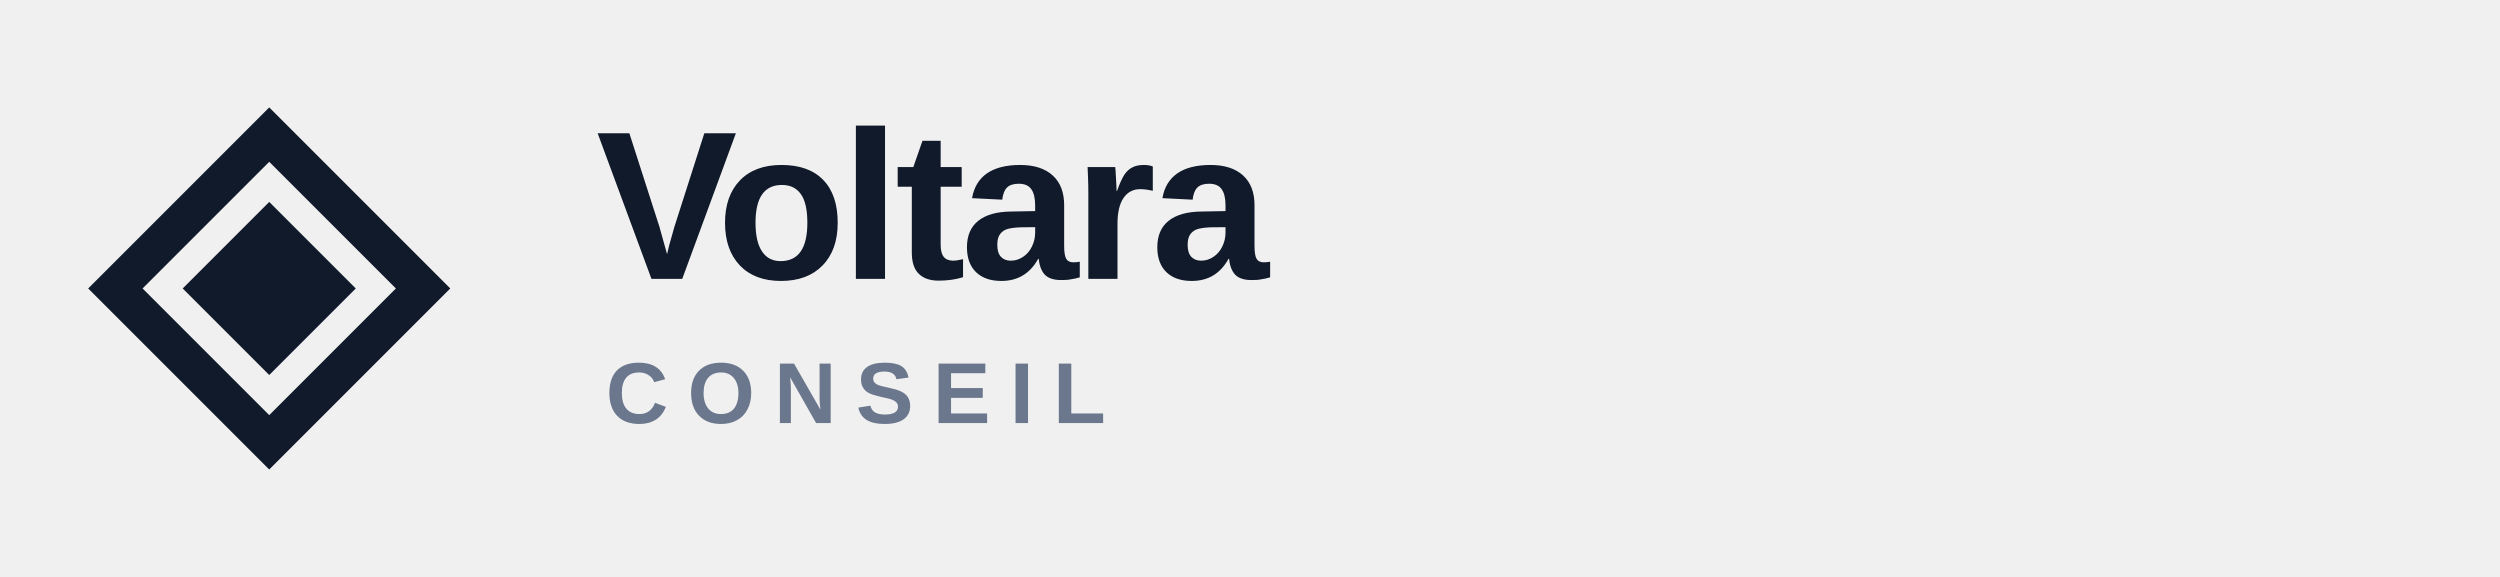
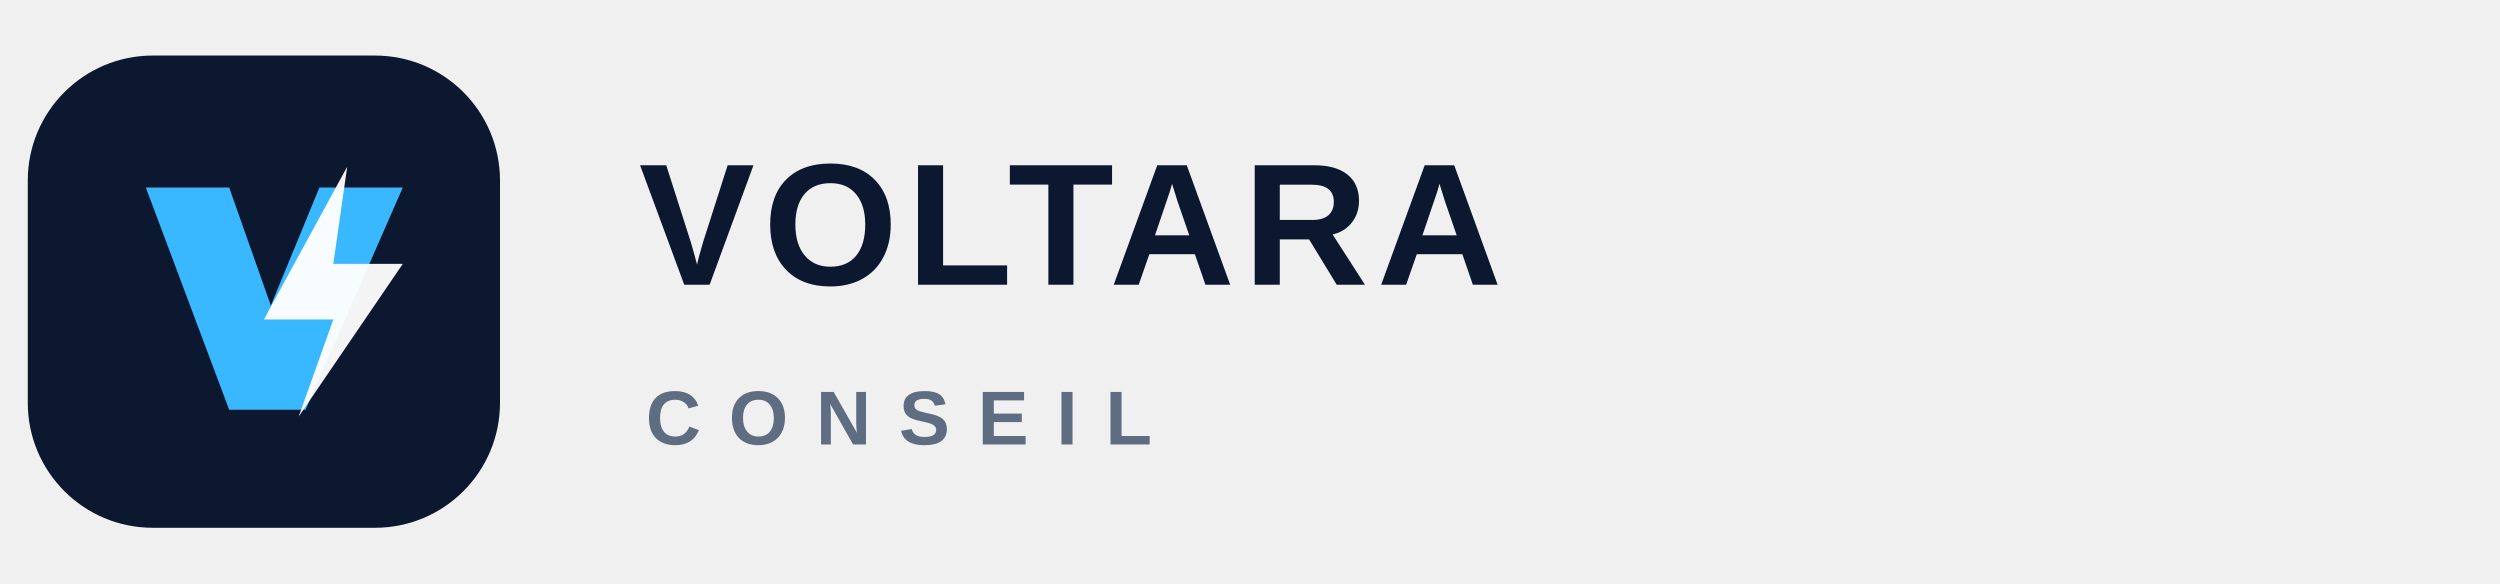
- <svg xmlns="http://www.w3.org/2000/svg" viewBox="0 0 260 60" role="img" aria-labelledby="title" style="color:#111a2a">
-   <g transform="translate(4 6)" color="#111a2a">
-     <path d="M24 8 40 24 24 40 8 24Z" fill="none" stroke="currentColor" stroke-width="4" />
-     <path d="M24 15 33 24 24 33 15 24Z" fill="currentColor" />
+ <svg xmlns="http://www.w3.org/2000/svg" viewBox="0 0 360 84" role="img" aria-labelledby="t d">
+   <g fill="none" fill-rule="evenodd">
+     <g transform="translate(4 8)">
+       <rect width="68" height="68" rx="18" fill="#0B1830" />
+       <path d="M17 19h12l6 17 7-17h12L40 51H29z" fill="#39B8FF" />
+       <path d="M46 16 34 38h10l-5 14 15-22H44z" fill="#fff" opacity=".95" />
+     </g>
+     <g transform="translate(92 19)">
+       <text x="0" y="22" fill="#0B1830" font-family="Arial, Helvetica, sans-serif" font-size="25" font-weight="800" letter-spacing="1.2">VOLTARA</text>
+       <text x="1" y="45" fill="#5F6D82" font-family="Arial, Helvetica, sans-serif" font-size="11" font-weight="700" letter-spacing="4">CONSEIL</text>
+     </g>
  </g>
-   <text x="62" y="29" font-family="Arial, Helvetica, sans-serif" font-size="22" font-weight="700" fill="#111a2a" letter-spacing="-.5">Voltara</text>
-   <text x="63" y="44" font-family="Arial, Helvetica, sans-serif" font-size="9" font-weight="700" fill="#6b778c" letter-spacing="2">CONSEIL</text>
</svg>
